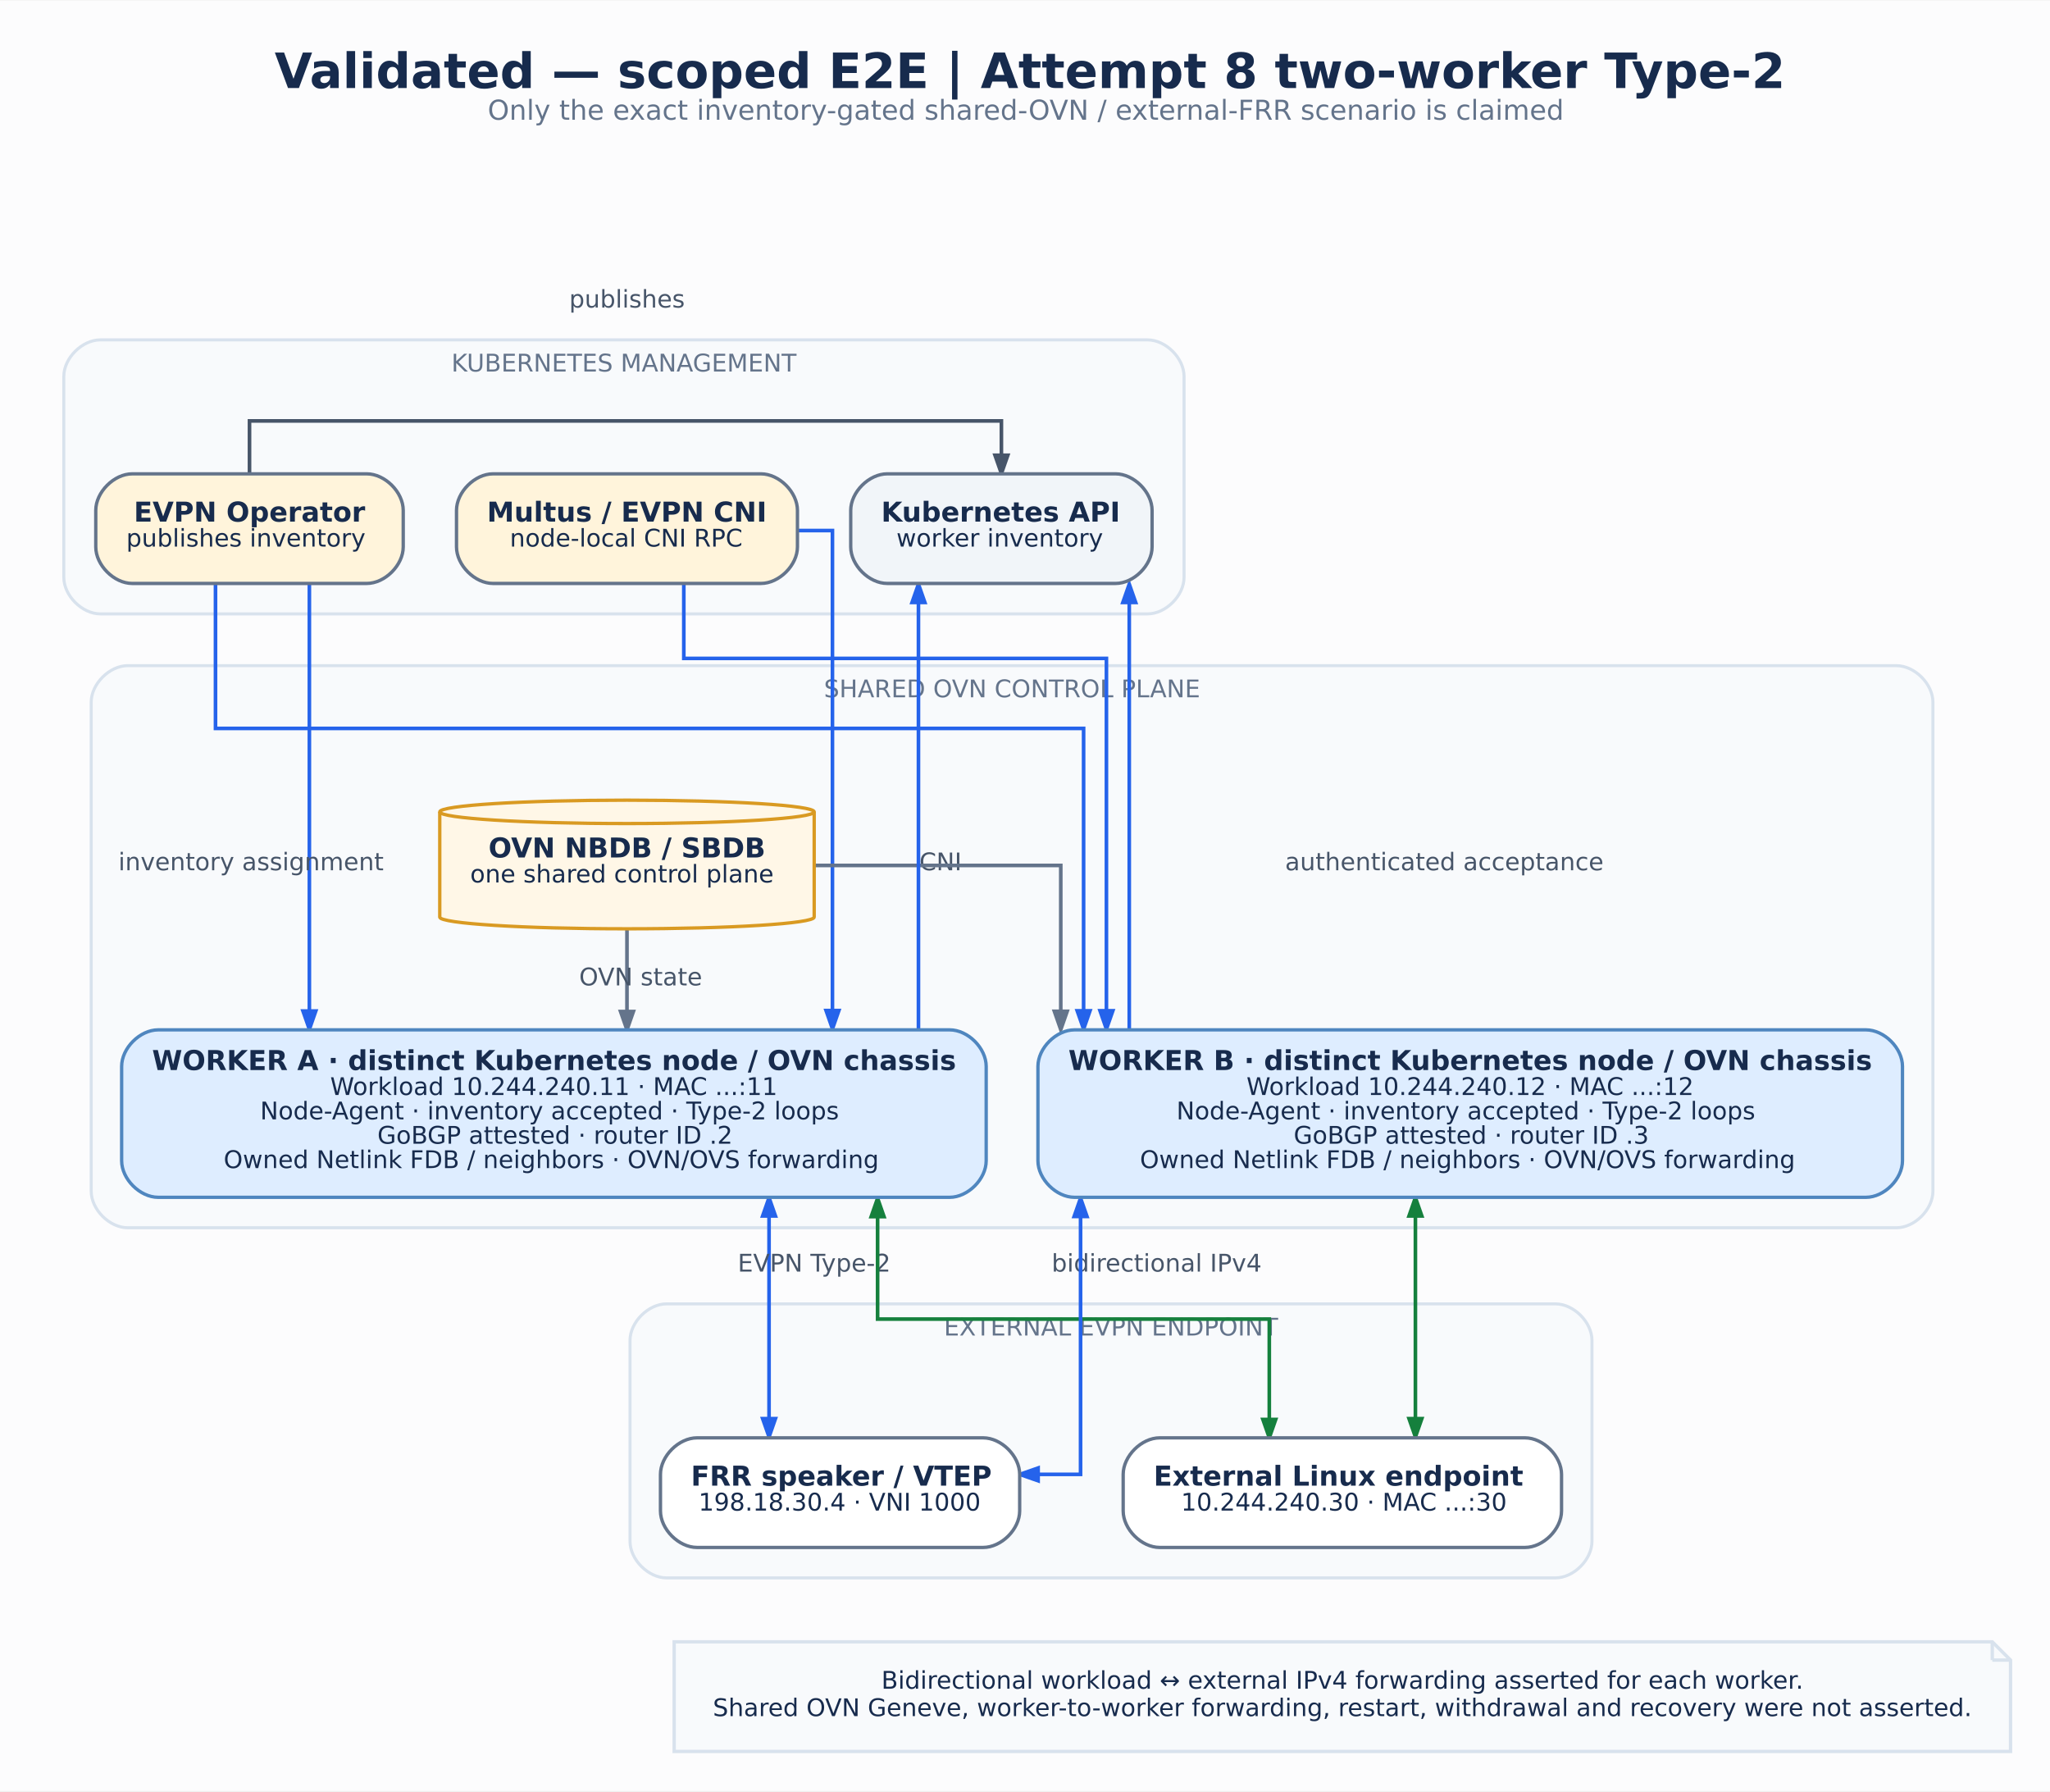
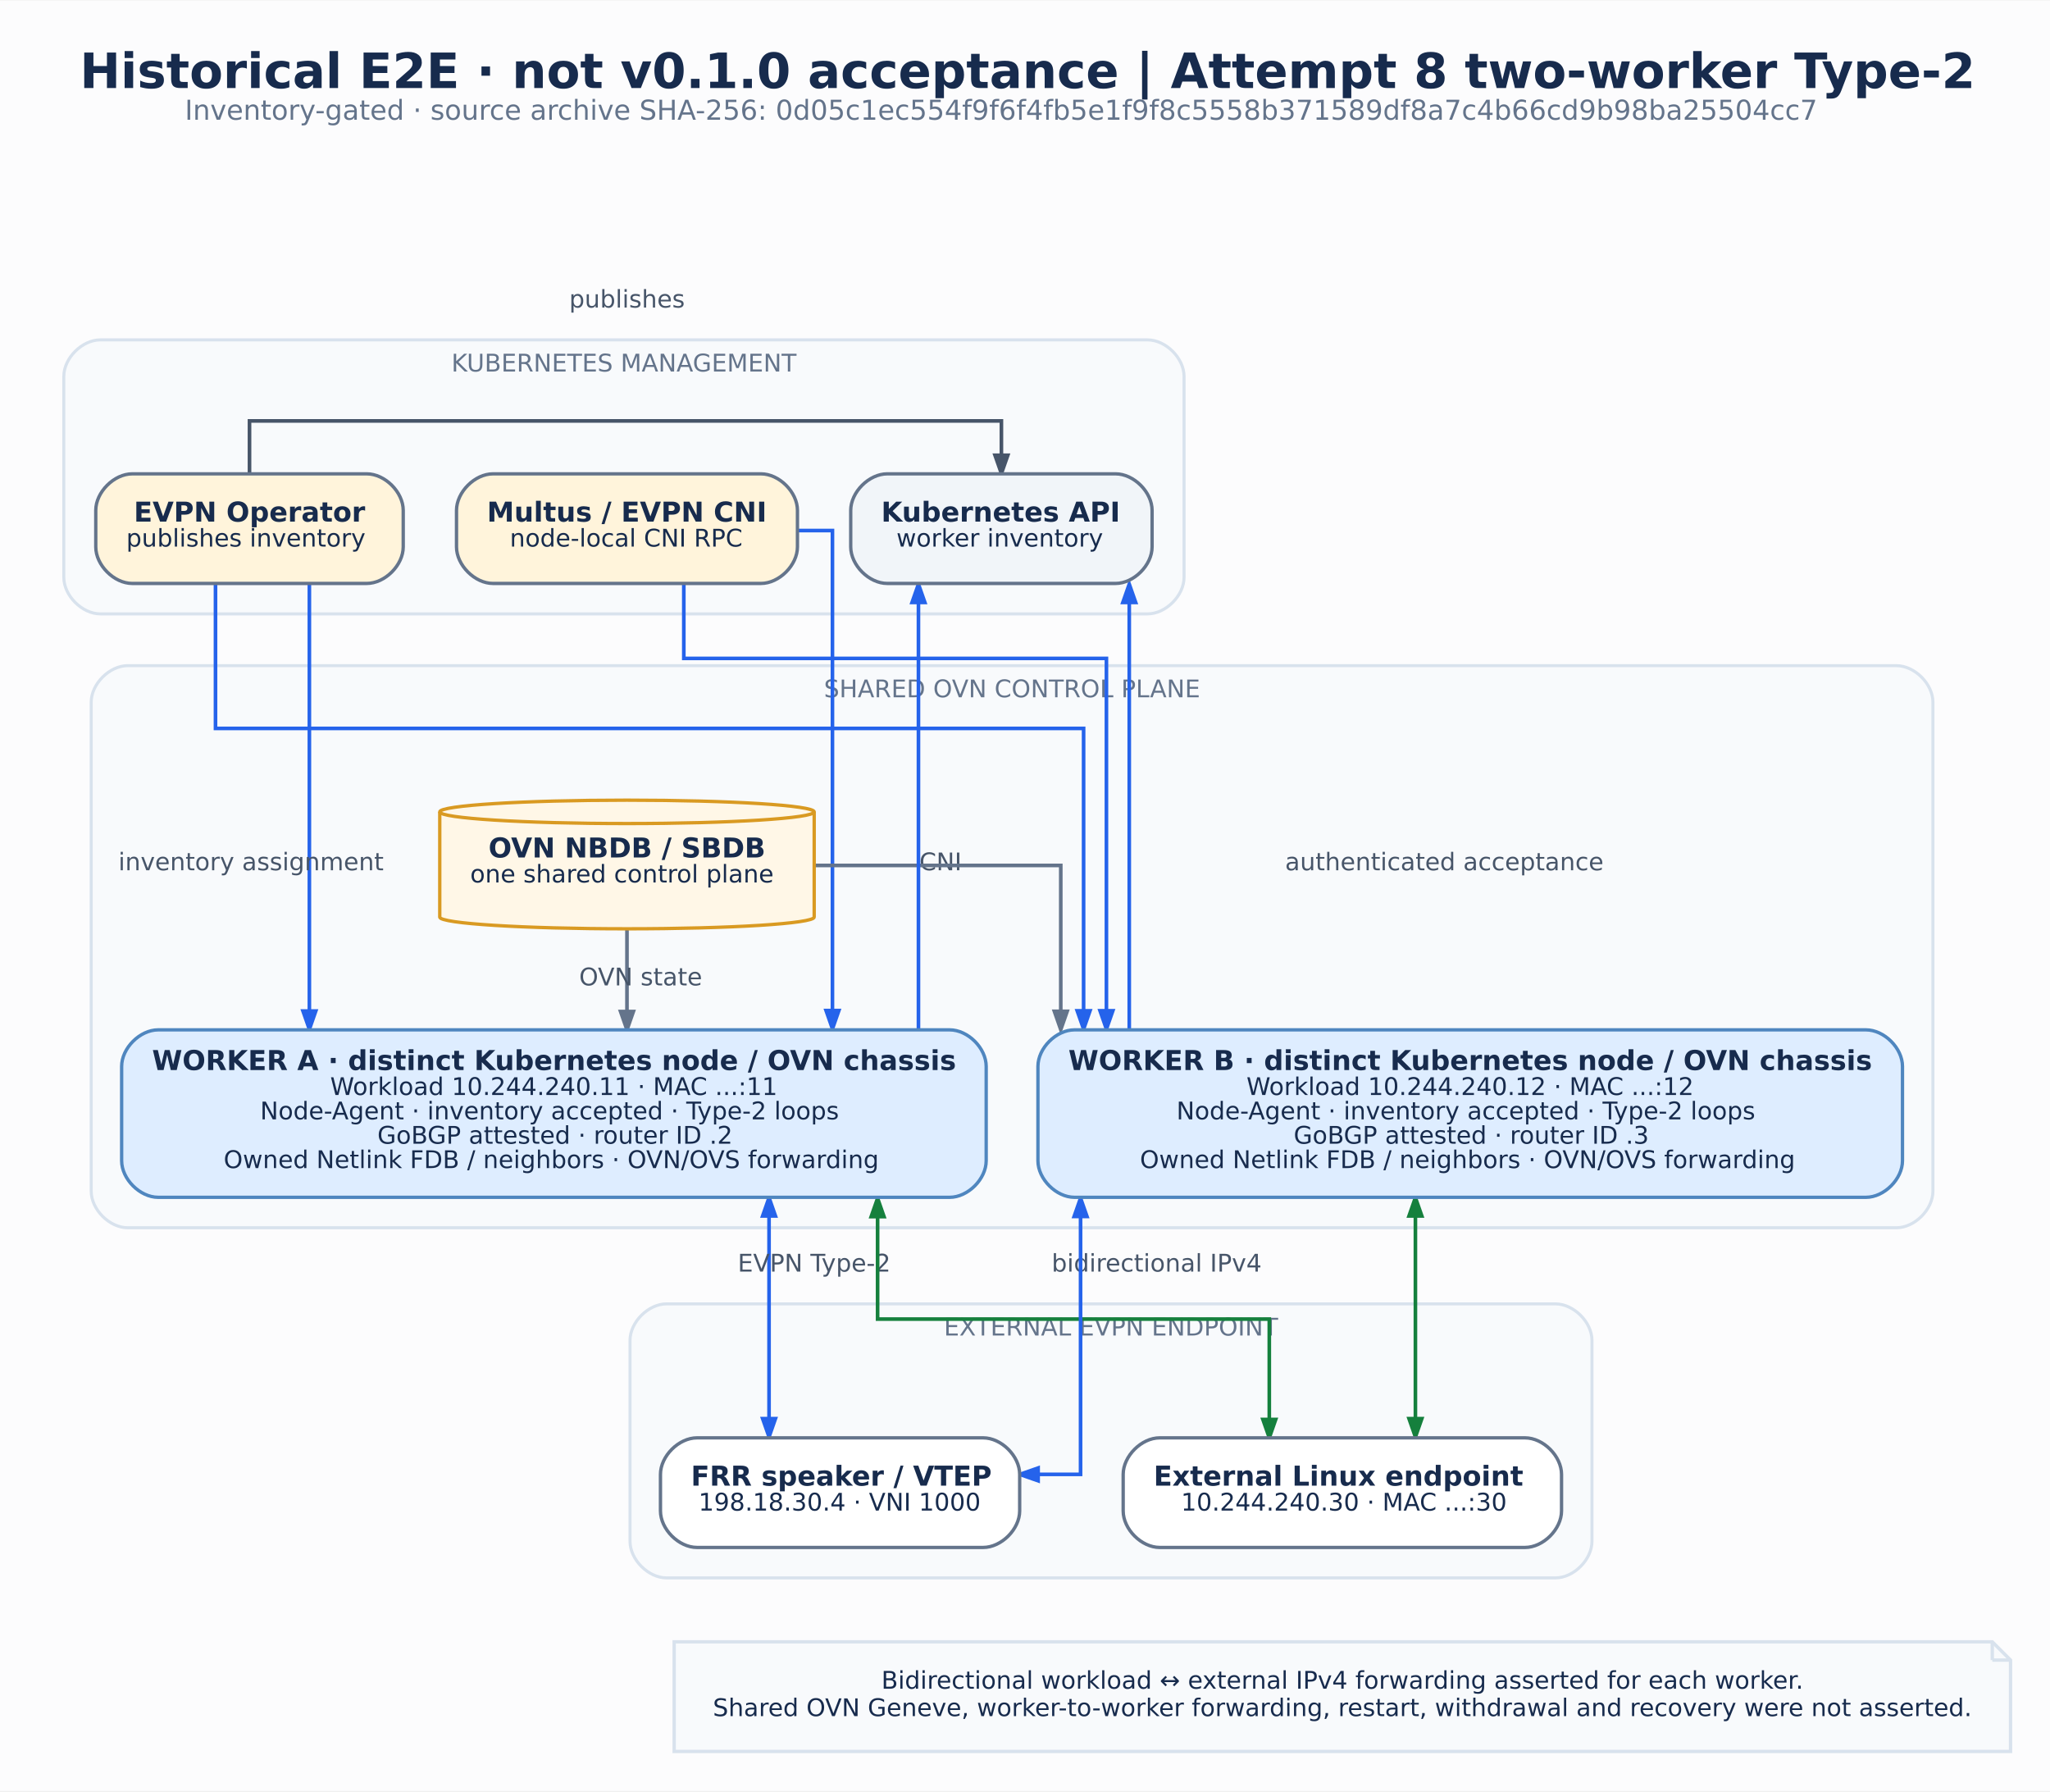
<svg xmlns="http://www.w3.org/2000/svg" width="673pt" height="588pt" viewBox="0.00 0.00 673.42 588.05">
  <g id="graph0" class="graph" transform="scale(1 1) rotate(0) translate(12.96 575.09)">
    <polygon fill="#fcfcfd" stroke="transparent" points="-12.96,12.96 -12.96,-575.09 660.46,-575.09 660.46,12.96 -12.96,12.96" />
-     <text text-anchor="start" x="77.25" y="-546.33" font-family="DejaVu Sans" font-weight="bold" font-size="16.00" fill="#172b4d">Validated — scoped E2E | Attempt 8 two-worker Type-2</text>
-     <text text-anchor="start" x="147.25" y="-535.93" font-family="DejaVu Sans" font-size="9.00" fill="#64748b">Only the exact inventory-gated shared-OVN / external-FRR scenario is claimed</text>
+     <text text-anchor="start" x="13.25" y="-546.33" font-family="DejaVu Sans" font-weight="bold" font-size="16.00" fill="#172b4d">Historical E2E · not v0.1.0 acceptance | Attempt 8 two-worker Type-2</text>
+     <text text-anchor="start" x="47.75" y="-535.93" font-family="DejaVu Sans" font-size="9.00" fill="#64748b">Inventory-gated · source archive SHA-256: 0d05c1ec554f9f6f4fb5e1f9f8c5558b371589df8a7c4b66cd9b98ba25504cc7</text>
    <g id="clust1" class="cluster">
      <path fill="#f8fafc" stroke="#d8e2ed" d="M20,-373.62C20,-373.62 364,-373.62 364,-373.62 370,-373.62 376,-379.62 376,-385.62 376,-385.62 376,-451.62 376,-451.62 376,-457.62 370,-463.62 364,-463.62 364,-463.62 20,-463.62 20,-463.62 14,-463.62 8,-457.62 8,-451.62 8,-451.62 8,-385.62 8,-385.62 8,-379.62 14,-373.62 20,-373.62" />
      <text text-anchor="middle" x="192" y="-453.23" font-family="DejaVu Sans" font-size="8.00" fill="#64748b">KUBERNETES MANAGEMENT</text>
    </g>
    <g id="clust3" class="cluster">
      <path fill="#f8fafc" stroke="#d8e2ed" d="M29,-172C29,-172 610,-172 610,-172 616,-172 622,-178 622,-184 622,-184 622,-344.62 622,-344.62 622,-350.62 616,-356.62 610,-356.62 610,-356.62 29,-356.62 29,-356.62 23,-356.62 17,-350.62 17,-344.62 17,-344.62 17,-184 17,-184 17,-178 23,-172 29,-172" />
      <text text-anchor="middle" x="319.5" y="-346.23" font-family="DejaVu Sans" font-size="8.00" fill="#64748b">SHARED OVN CONTROL PLANE</text>
    </g>
    <g id="clust5" class="cluster">
      <path fill="#f8fafc" stroke="#d8e2ed" d="M206,-57C206,-57 498,-57 498,-57 504,-57 510,-63 510,-69 510,-69 510,-135 510,-135 510,-141 504,-147 498,-147 498,-147 206,-147 206,-147 200,-147 194,-141 194,-135 194,-135 194,-69 194,-69 194,-63 200,-57 206,-57" />
      <text text-anchor="middle" x="352" y="-136.6" font-family="DejaVu Sans" font-size="8.00" fill="#64748b">EXTERNAL EVPN ENDPOINT</text>
    </g>
    <g id="edge1" class="edge">
      <path fill="none" stroke="#475569" stroke-width="1.2" d="M69,-419.73C69,-428.43 69,-437 69,-437 69,-437 316,-437 316,-437 316,-437 316,-425.73 316,-425.73" />
      <polygon fill="#475569" stroke="#475569" stroke-width="1.2" points="318.1,-425.73 316,-419.73 313.9,-425.73 318.1,-425.73" />
      <text text-anchor="middle" x="193" y="-474.23" font-family="DejaVu Sans" font-size="8.00" fill="#475569">publishes</text>
    </g>
    <g id="edge6" class="edge">
      <path fill="none" stroke="#2563eb" stroke-width="1.2" d="M88.67,-383.55C88.67,-383.55 88.67,-243.19 88.67,-243.19" />
      <polygon fill="#2563eb" stroke="#2563eb" stroke-width="1.2" points="90.77,-243.19 88.67,-237.19 86.57,-243.19 90.77,-243.19" />
      <text text-anchor="middle" x="69.5" y="-289.41" font-family="DejaVu Sans" font-size="8.00" fill="#475569">inventory assignment</text>
    </g>
    <g id="edge7" class="edge">
      <path fill="none" stroke="#2563eb" stroke-width="1.2" d="M57.83,-383.34C57.83,-363.93 57.83,-336 57.83,-336 57.83,-336 343,-336 343,-336 343,-336 343,-243.26 343,-243.26" />
      <polygon fill="#2563eb" stroke="#2563eb" stroke-width="1.2" points="345.1,-243.26 343,-237.26 340.9,-243.26 345.1,-243.26" />
    </g>
    <g id="edge10" class="edge">
      <path fill="none" stroke="#2563eb" stroke-width="1.2" d="M249.05,-401C255.88,-401 260.5,-401 260.5,-401 260.5,-401 260.5,-243.35 260.5,-243.35" />
      <polygon fill="#2563eb" stroke="#2563eb" stroke-width="1.2" points="262.6,-243.35 260.5,-237.35 258.4,-243.35 262.6,-243.35" />
      <text text-anchor="middle" x="296" y="-289.41" font-family="DejaVu Sans" font-size="8.00" fill="#475569">CNI</text>
    </g>
    <g id="edge11" class="edge">
      <path fill="none" stroke="#2563eb" stroke-width="1.2" d="M211.67,-383.3C211.67,-371.75 211.67,-359 211.67,-359 211.67,-359 350.5,-359 350.5,-359 350.5,-359 350.5,-243.27 350.5,-243.27" />
      <polygon fill="#2563eb" stroke="#2563eb" stroke-width="1.2" points="352.6,-243.27 350.5,-237.27 348.4,-243.27 352.6,-243.27" />
    </g>
    <g id="edge2" class="edge">
      <path fill="none" stroke="#64748b" stroke-width="1.2" d="M193,-269.82C193,-269.82 193,-243.02 193,-243.02" />
      <polygon fill="#64748b" stroke="#64748b" stroke-width="1.2" points="195.1,-243.02 193,-237.02 190.9,-243.02 195.1,-243.02" />
      <text text-anchor="middle" x="197.5" y="-251.6" font-family="DejaVu Sans" font-size="8.00" fill="#475569">OVN state</text>
    </g>
    <g id="edge3" class="edge">
      <path fill="none" stroke="#64748b" stroke-width="1.2" d="M254.67,-291C293.19,-291 335.5,-291 335.5,-291 335.5,-291 335.5,-243.09 335.5,-243.09" />
      <polygon fill="#64748b" stroke="#64748b" stroke-width="1.2" points="337.6,-243.09 335.5,-237.09 333.4,-243.09 337.6,-243.09" />
    </g>
    <g id="edge8" class="edge">
      <path fill="none" stroke="#2563eb" stroke-width="1.2" d="M288.75,-237.03C288.75,-237.03 288.75,-377.38 288.75,-377.38" />
      <polygon fill="#2563eb" stroke="#2563eb" stroke-width="1.2" points="286.65,-377.38 288.75,-383.38 290.85,-377.38 286.65,-377.38" />
      <text text-anchor="middle" x="461.5" y="-289.41" font-family="DejaVu Sans" font-size="8.00" fill="#475569">authenticated acceptance</text>
    </g>
    <g id="edge12" class="edge">
      <path fill="none" stroke="#2563eb" stroke-width="1.2" d="M239.67,-175.87C239.67,-175.87 239.67,-109.31 239.67,-109.31" />
      <polygon fill="#2563eb" stroke="#2563eb" stroke-width="1.2" points="241.77,-109.31 239.67,-103.31 237.57,-109.31 241.77,-109.31" />
      <polygon fill="#2563eb" stroke="#2563eb" stroke-width="1.2" points="237.57,-175.87 239.67,-181.87 241.77,-175.87 237.57,-175.87" />
      <text text-anchor="middle" x="254.5" y="-157.6" font-family="DejaVu Sans" font-size="8.00" fill="#475569">EVPN Type-2</text>
    </g>
    <g id="edge14" class="edge">
      <path fill="none" stroke="#15803d" stroke-width="1.2" d="M275.33,-175.66C275.33,-175.66 275.33,-142 275.33,-142 275.33,-142 404,-142 404,-142 404,-142 404,-109.04 404,-109.04" />
      <polygon fill="#15803d" stroke="#15803d" stroke-width="1.2" points="273.23,-175.66 275.33,-181.66 277.43,-175.66 273.23,-175.66" />
      <polygon fill="#15803d" stroke="#15803d" stroke-width="1.2" points="406.1,-109.04 404,-103.04 401.9,-109.04 406.1,-109.04" />
      <text text-anchor="middle" x="367" y="-157.6" font-family="DejaVu Sans" font-size="8.00" fill="#475569">bidirectional IPv4</text>
    </g>
    <g id="edge9" class="edge">
      <path fill="none" stroke="#2563eb" stroke-width="1.2" d="M358,-237.03C358,-237.03 358,-377.38 358,-377.38" />
      <polygon fill="#2563eb" stroke="#2563eb" stroke-width="1.2" points="355.9,-377.38 358,-383.38 360.1,-377.38 355.9,-377.38" />
    </g>
    <g id="edge13" class="edge">
      <path fill="none" stroke="#2563eb" stroke-width="1.2" d="M342,-175.72C342,-175.72 342,-91 342,-91 342,-91 328.06,-91 328.06,-91" />
      <polygon fill="#2563eb" stroke="#2563eb" stroke-width="1.2" points="339.9,-175.72 342,-181.72 344.1,-175.72 339.9,-175.72" />
      <polygon fill="#2563eb" stroke="#2563eb" stroke-width="1.2" points="328.06,-88.9 322.06,-91 328.06,-93.1 328.06,-88.9" />
    </g>
    <g id="edge15" class="edge">
      <path fill="none" stroke="#15803d" stroke-width="1.2" d="M452,-175.87C452,-175.87 452,-109.31 452,-109.31" />
      <polygon fill="#15803d" stroke="#15803d" stroke-width="1.2" points="454.1,-109.31 452,-103.31 449.9,-109.31 454.1,-109.31" />
      <polygon fill="#15803d" stroke="#15803d" stroke-width="1.2" points="449.9,-175.87 452,-181.87 454.1,-175.87 449.9,-175.87" />
    </g>
    <g id="node1" class="node">
      <path fill="#f1f5f9" stroke="#64748b" stroke-width="1.1" d="M353.5,-419.62C353.5,-419.62 278.5,-419.62 278.5,-419.62 272.5,-419.62 266.5,-413.62 266.5,-407.62 266.5,-407.62 266.5,-395.62 266.5,-395.62 266.5,-389.62 272.5,-383.62 278.5,-383.62 278.5,-383.62 353.5,-383.62 353.5,-383.62 359.5,-383.62 365.5,-389.62 365.5,-395.62 365.5,-395.62 365.5,-407.62 365.5,-407.62 365.5,-413.62 359.5,-419.62 353.5,-419.62" />
      <text text-anchor="start" x="276.5" y="-403.93" font-family="DejaVu Sans" font-weight="bold" font-size="9.00" fill="#172b4d">Kubernetes API</text>
      <text text-anchor="start" x="281.5" y="-395.73" font-family="DejaVu Sans" font-size="8.00" fill="#172b4d">worker inventory</text>
    </g>
    <g id="node2" class="node">
      <path fill="#fff4db" stroke="#64748b" stroke-width="1.1" d="M107.5,-419.62C107.5,-419.62 30.5,-419.62 30.5,-419.62 24.5,-419.62 18.5,-413.62 18.5,-407.62 18.5,-407.62 18.5,-395.62 18.5,-395.62 18.5,-389.62 24.5,-383.62 30.5,-383.62 30.5,-383.62 107.5,-383.62 107.5,-383.62 113.5,-383.62 119.5,-389.62 119.5,-395.62 119.5,-395.62 119.5,-407.62 119.5,-407.62 119.5,-413.62 113.5,-419.62 107.5,-419.62" />
      <text text-anchor="start" x="31" y="-403.93" font-family="DejaVu Sans" font-weight="bold" font-size="9.00" fill="#172b4d">EVPN Operator</text>
      <text text-anchor="start" x="28.5" y="-395.73" font-family="DejaVu Sans" font-size="8.00" fill="#172b4d">publishes inventory</text>
    </g>
    <g id="node3" class="node">
      <path fill="#fff4db" stroke="#64748b" stroke-width="1.1" d="M237,-419.62C237,-419.62 149,-419.62 149,-419.62 143,-419.62 137,-413.62 137,-407.62 137,-407.62 137,-395.62 137,-395.62 137,-389.62 143,-383.62 149,-383.62 149,-383.62 237,-383.62 237,-383.62 243,-383.62 249,-389.62 249,-395.62 249,-395.62 249,-407.62 249,-407.62 249,-413.62 243,-419.62 237,-419.62" />
      <text text-anchor="start" x="147" y="-403.93" font-family="DejaVu Sans" font-weight="bold" font-size="9.00" fill="#172b4d">Multus / EVPN CNI</text>
      <text text-anchor="start" x="154.5" y="-395.73" font-family="DejaVu Sans" font-size="8.00" fill="#172b4d">node-local CNI RPC</text>
    </g>
    <g id="node4" class="node">
      <path fill="#fff7e7" stroke="#d99a22" stroke-width="1.1" d="M254.5,-308.6C254.5,-310.72 226.93,-312.44 193,-312.44 159.07,-312.44 131.5,-310.72 131.5,-308.6 131.5,-308.6 131.5,-274.03 131.5,-274.03 131.5,-271.91 159.07,-270.19 193,-270.19 226.93,-270.19 254.5,-271.91 254.5,-274.03 254.5,-274.03 254.5,-308.6 254.5,-308.6" />
      <path fill="none" stroke="#d99a22" stroke-width="1.1" d="M254.5,-308.6C254.5,-306.48 226.93,-304.76 193,-304.76 159.07,-304.76 131.5,-306.48 131.5,-308.6" />
      <text text-anchor="start" x="147.5" y="-293.61" font-family="DejaVu Sans" font-weight="bold" font-size="9.00" fill="#172b4d">OVN NBDB / SBDB</text>
      <text text-anchor="start" x="141.5" y="-285.41" font-family="DejaVu Sans" font-size="8.00" fill="#172b4d">one shared control plane</text>
    </g>
    <g id="node5" class="node">
      <path fill="#deedff" stroke="#4f86bf" stroke-width="1.1" d="M299,-237C299,-237 39,-237 39,-237 33,-237 27,-231 27,-225 27,-225 27,-194 27,-194 27,-188 33,-182 39,-182 39,-182 299,-182 299,-182 305,-182 311,-188 311,-194 311,-194 311,-225 311,-225 311,-231 305,-237 299,-237" />
      <text text-anchor="start" x="37" y="-223.8" font-family="DejaVu Sans" font-weight="bold" font-size="9.00" fill="#172b4d">WORKER A · distinct Kubernetes node / OVN chassis</text>
      <text text-anchor="start" x="95.5" y="-215.6" font-family="DejaVu Sans" font-size="8.00" fill="#172b4d">Workload 10.244.240.11 · MAC ...:11</text>
      <text text-anchor="start" x="72.5" y="-207.6" font-family="DejaVu Sans" font-size="8.00" fill="#172b4d">Node-Agent · inventory accepted · Type-2 loops</text>
      <text text-anchor="start" x="111" y="-199.6" font-family="DejaVu Sans" font-size="8.00" fill="#172b4d">GoBGP attested · router ID .2</text>
      <text text-anchor="start" x="60.5" y="-191.6" font-family="DejaVu Sans" font-size="8.00" fill="#172b4d">Owned Netlink FDB / neighbors · OVN/OVS forwarding</text>
    </g>
    <g id="node6" class="node">
      <path fill="#deedff" stroke="#4f86bf" stroke-width="1.1" d="M600,-237C600,-237 340,-237 340,-237 334,-237 328,-231 328,-225 328,-225 328,-194 328,-194 328,-188 334,-182 340,-182 340,-182 600,-182 600,-182 606,-182 612,-188 612,-194 612,-194 612,-225 612,-225 612,-231 606,-237 600,-237" />
      <text text-anchor="start" x="338" y="-223.8" font-family="DejaVu Sans" font-weight="bold" font-size="9.00" fill="#172b4d">WORKER B · distinct Kubernetes node / OVN chassis</text>
      <text text-anchor="start" x="396.5" y="-215.6" font-family="DejaVu Sans" font-size="8.00" fill="#172b4d">Workload 10.244.240.12 · MAC ...:12</text>
      <text text-anchor="start" x="373.5" y="-207.6" font-family="DejaVu Sans" font-size="8.00" fill="#172b4d">Node-Agent · inventory accepted · Type-2 loops</text>
      <text text-anchor="start" x="412" y="-199.6" font-family="DejaVu Sans" font-size="8.00" fill="#172b4d">GoBGP attested · router ID .3</text>
      <text text-anchor="start" x="361.5" y="-191.6" font-family="DejaVu Sans" font-size="8.00" fill="#172b4d">Owned Netlink FDB / neighbors · OVN/OVS forwarding</text>
    </g>
    <g id="node7" class="node">
      <path fill="white" stroke="#64748b" stroke-width="1.1" d="M310,-103C310,-103 216,-103 216,-103 210,-103 204,-97 204,-91 204,-91 204,-79 204,-79 204,-73 210,-67 216,-67 216,-67 310,-67 310,-67 316,-67 322,-73 322,-79 322,-79 322,-91 322,-91 322,-97 316,-103 310,-103" />
      <text text-anchor="start" x="214" y="-87.3" font-family="DejaVu Sans" font-weight="bold" font-size="9.00" fill="#172b4d">FRR speaker / VTEP</text>
      <text text-anchor="start" x="216.5" y="-79.1" font-family="DejaVu Sans" font-size="8.00" fill="#172b4d">198.18.30.4 · VNI 1000</text>
    </g>
    <g id="node8" class="node">
      <path fill="white" stroke="#64748b" stroke-width="1.1" d="M488,-103C488,-103 368,-103 368,-103 362,-103 356,-97 356,-91 356,-91 356,-79 356,-79 356,-73 362,-67 368,-67 368,-67 488,-67 488,-67 494,-67 500,-73 500,-79 500,-79 500,-91 500,-91 500,-97 494,-103 488,-103" />
      <text text-anchor="start" x="366" y="-87.3" font-family="DejaVu Sans" font-weight="bold" font-size="9.00" fill="#172b4d">External Linux endpoint</text>
      <text text-anchor="start" x="375" y="-79.1" font-family="DejaVu Sans" font-size="8.00" fill="#172b4d">10.244.240.30 · MAC ...:30</text>
    </g>
    <g id="node9" class="node">
      <polygon fill="#f8fafc" stroke="#d8e2ed" stroke-width="1.1" points="641.5,-36 208.5,-36 208.5,0 647.5,0 647.5,-30 641.5,-36" />
      <polyline fill="none" stroke="#d8e2ed" stroke-width="1.1" points="641.5,-36 641.5,-30 " />
      <polyline fill="none" stroke="#d8e2ed" stroke-width="1.1" points="647.5,-30 641.5,-30 " />
      <text text-anchor="middle" x="428" y="-20.6" font-family="DejaVu Sans" font-size="8.00" fill="#172b4d">Bidirectional workload ↔ external IPv4 forwarding asserted for each worker.</text>
      <text text-anchor="middle" x="428" y="-11.6" font-family="DejaVu Sans" font-size="8.00" fill="#172b4d">Shared OVN Geneve, worker-to-worker forwarding, restart, withdrawal and recovery were not asserted.</text>
    </g>
  </g>
</svg>
